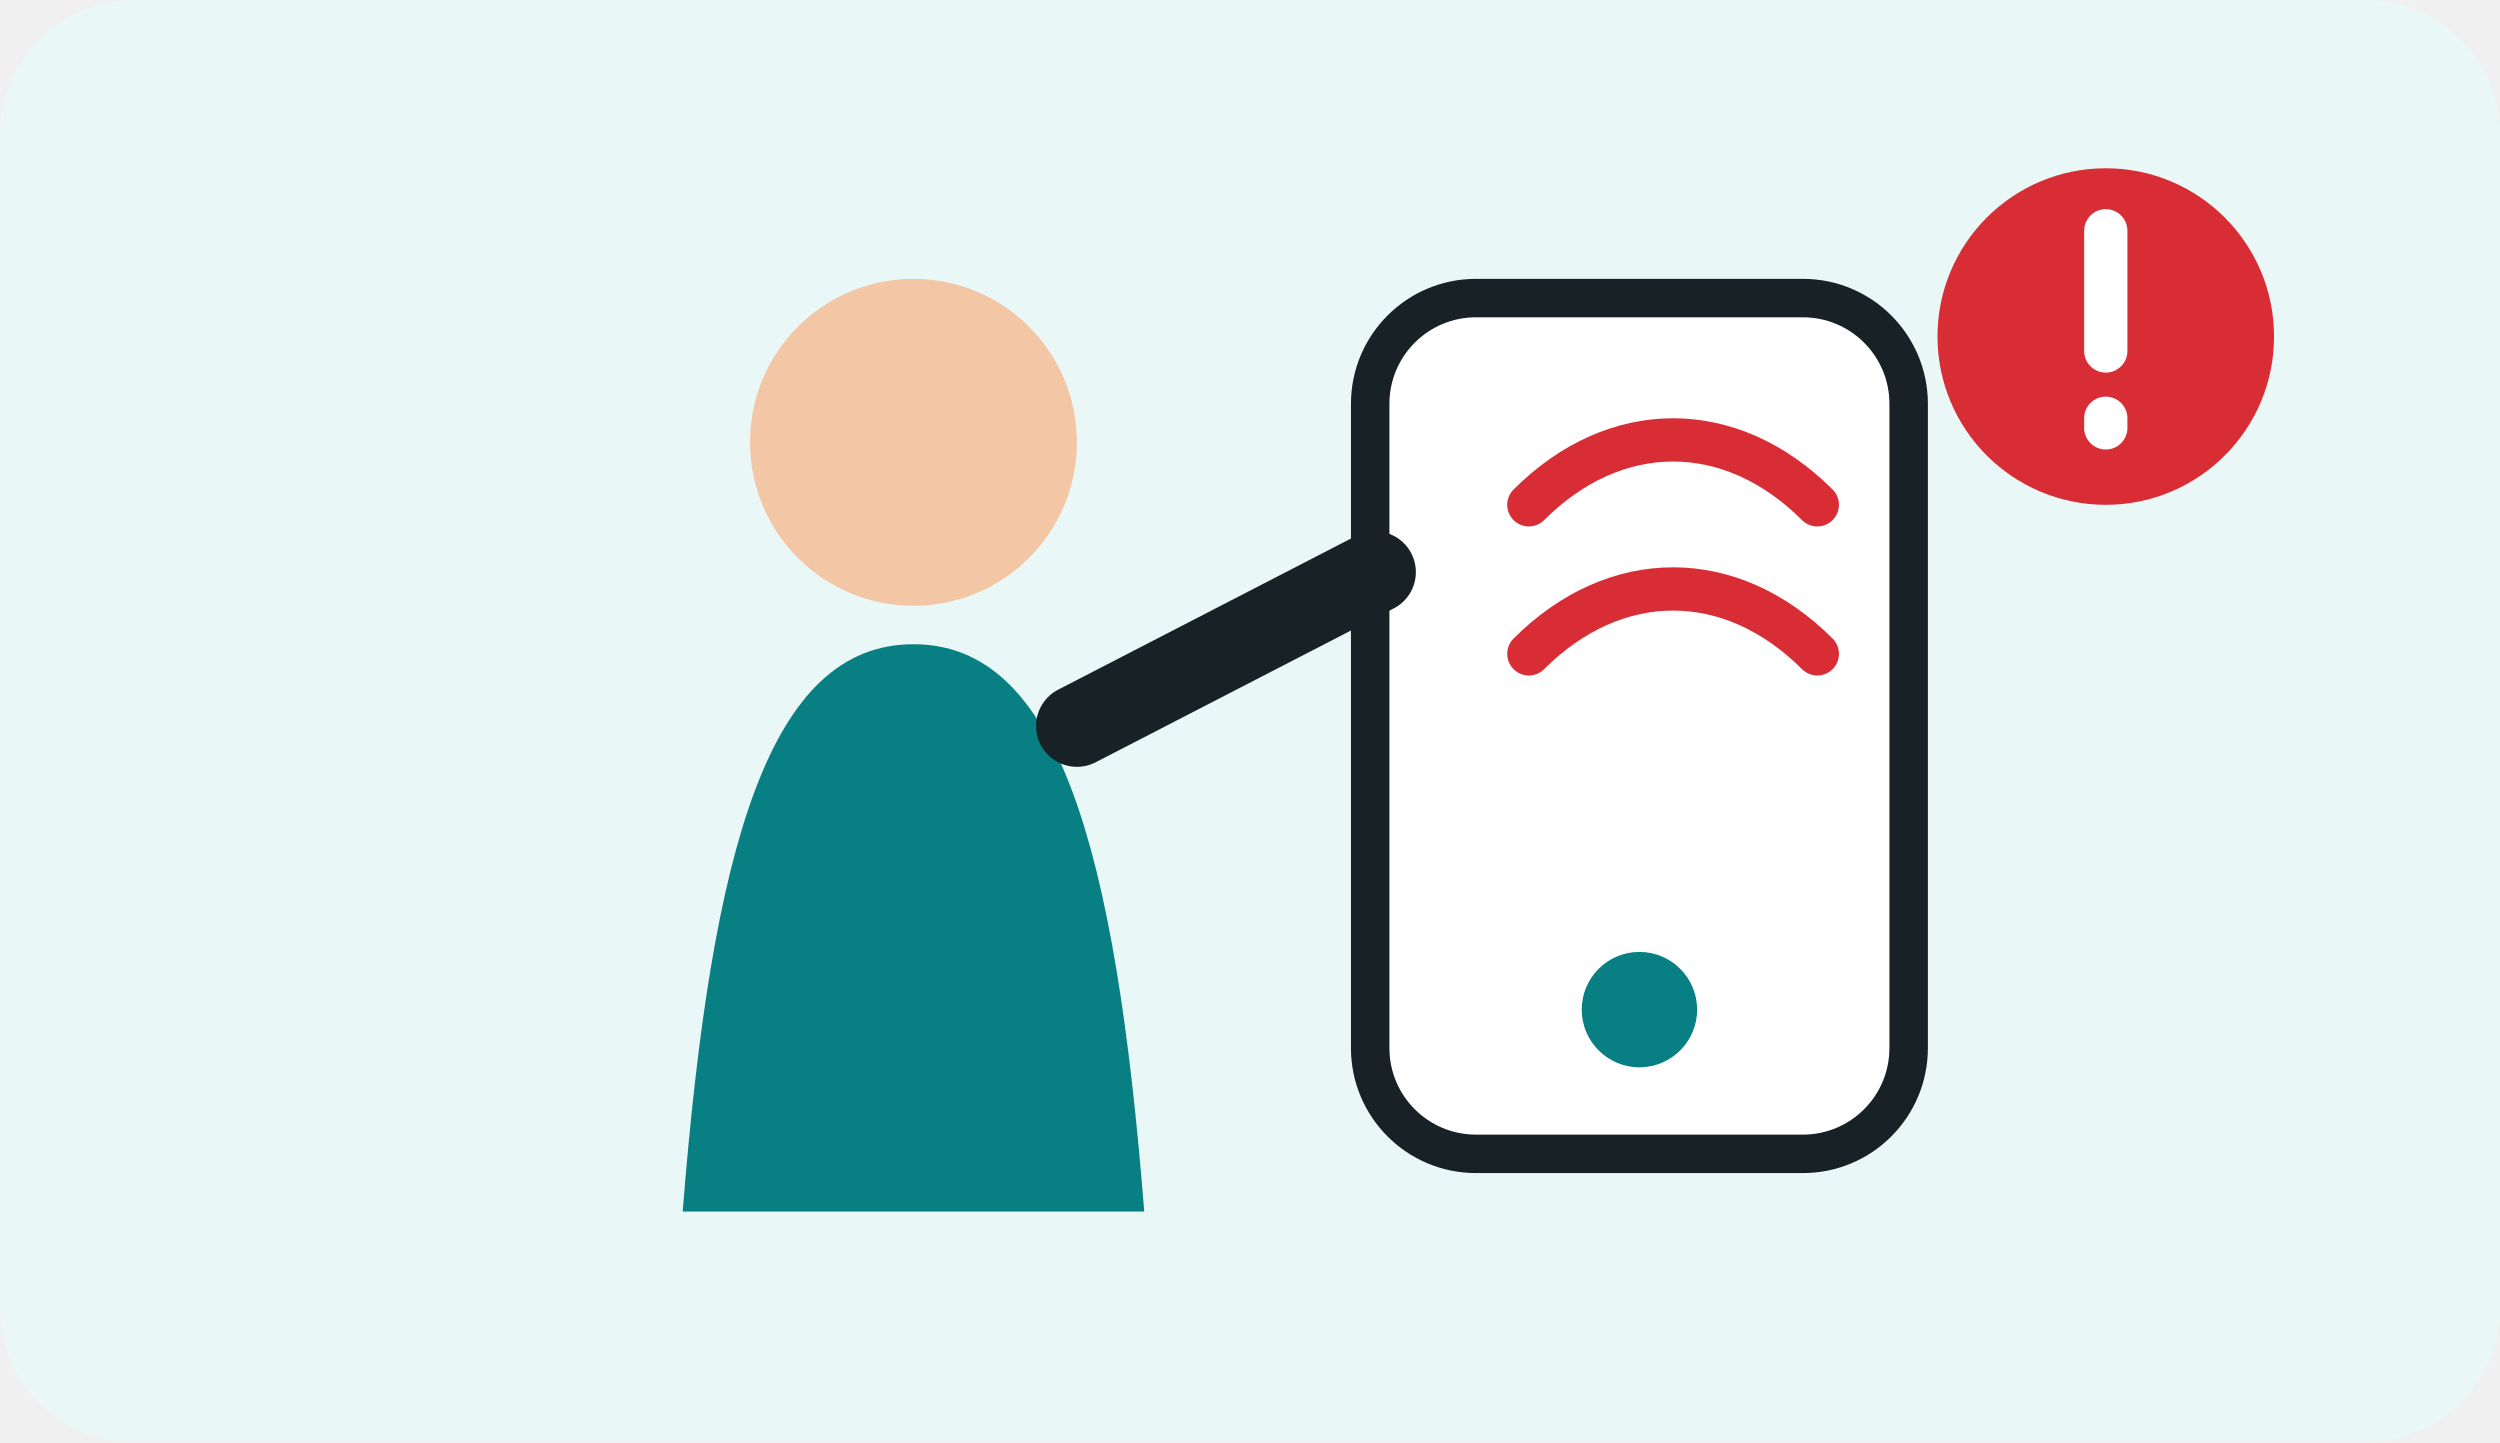
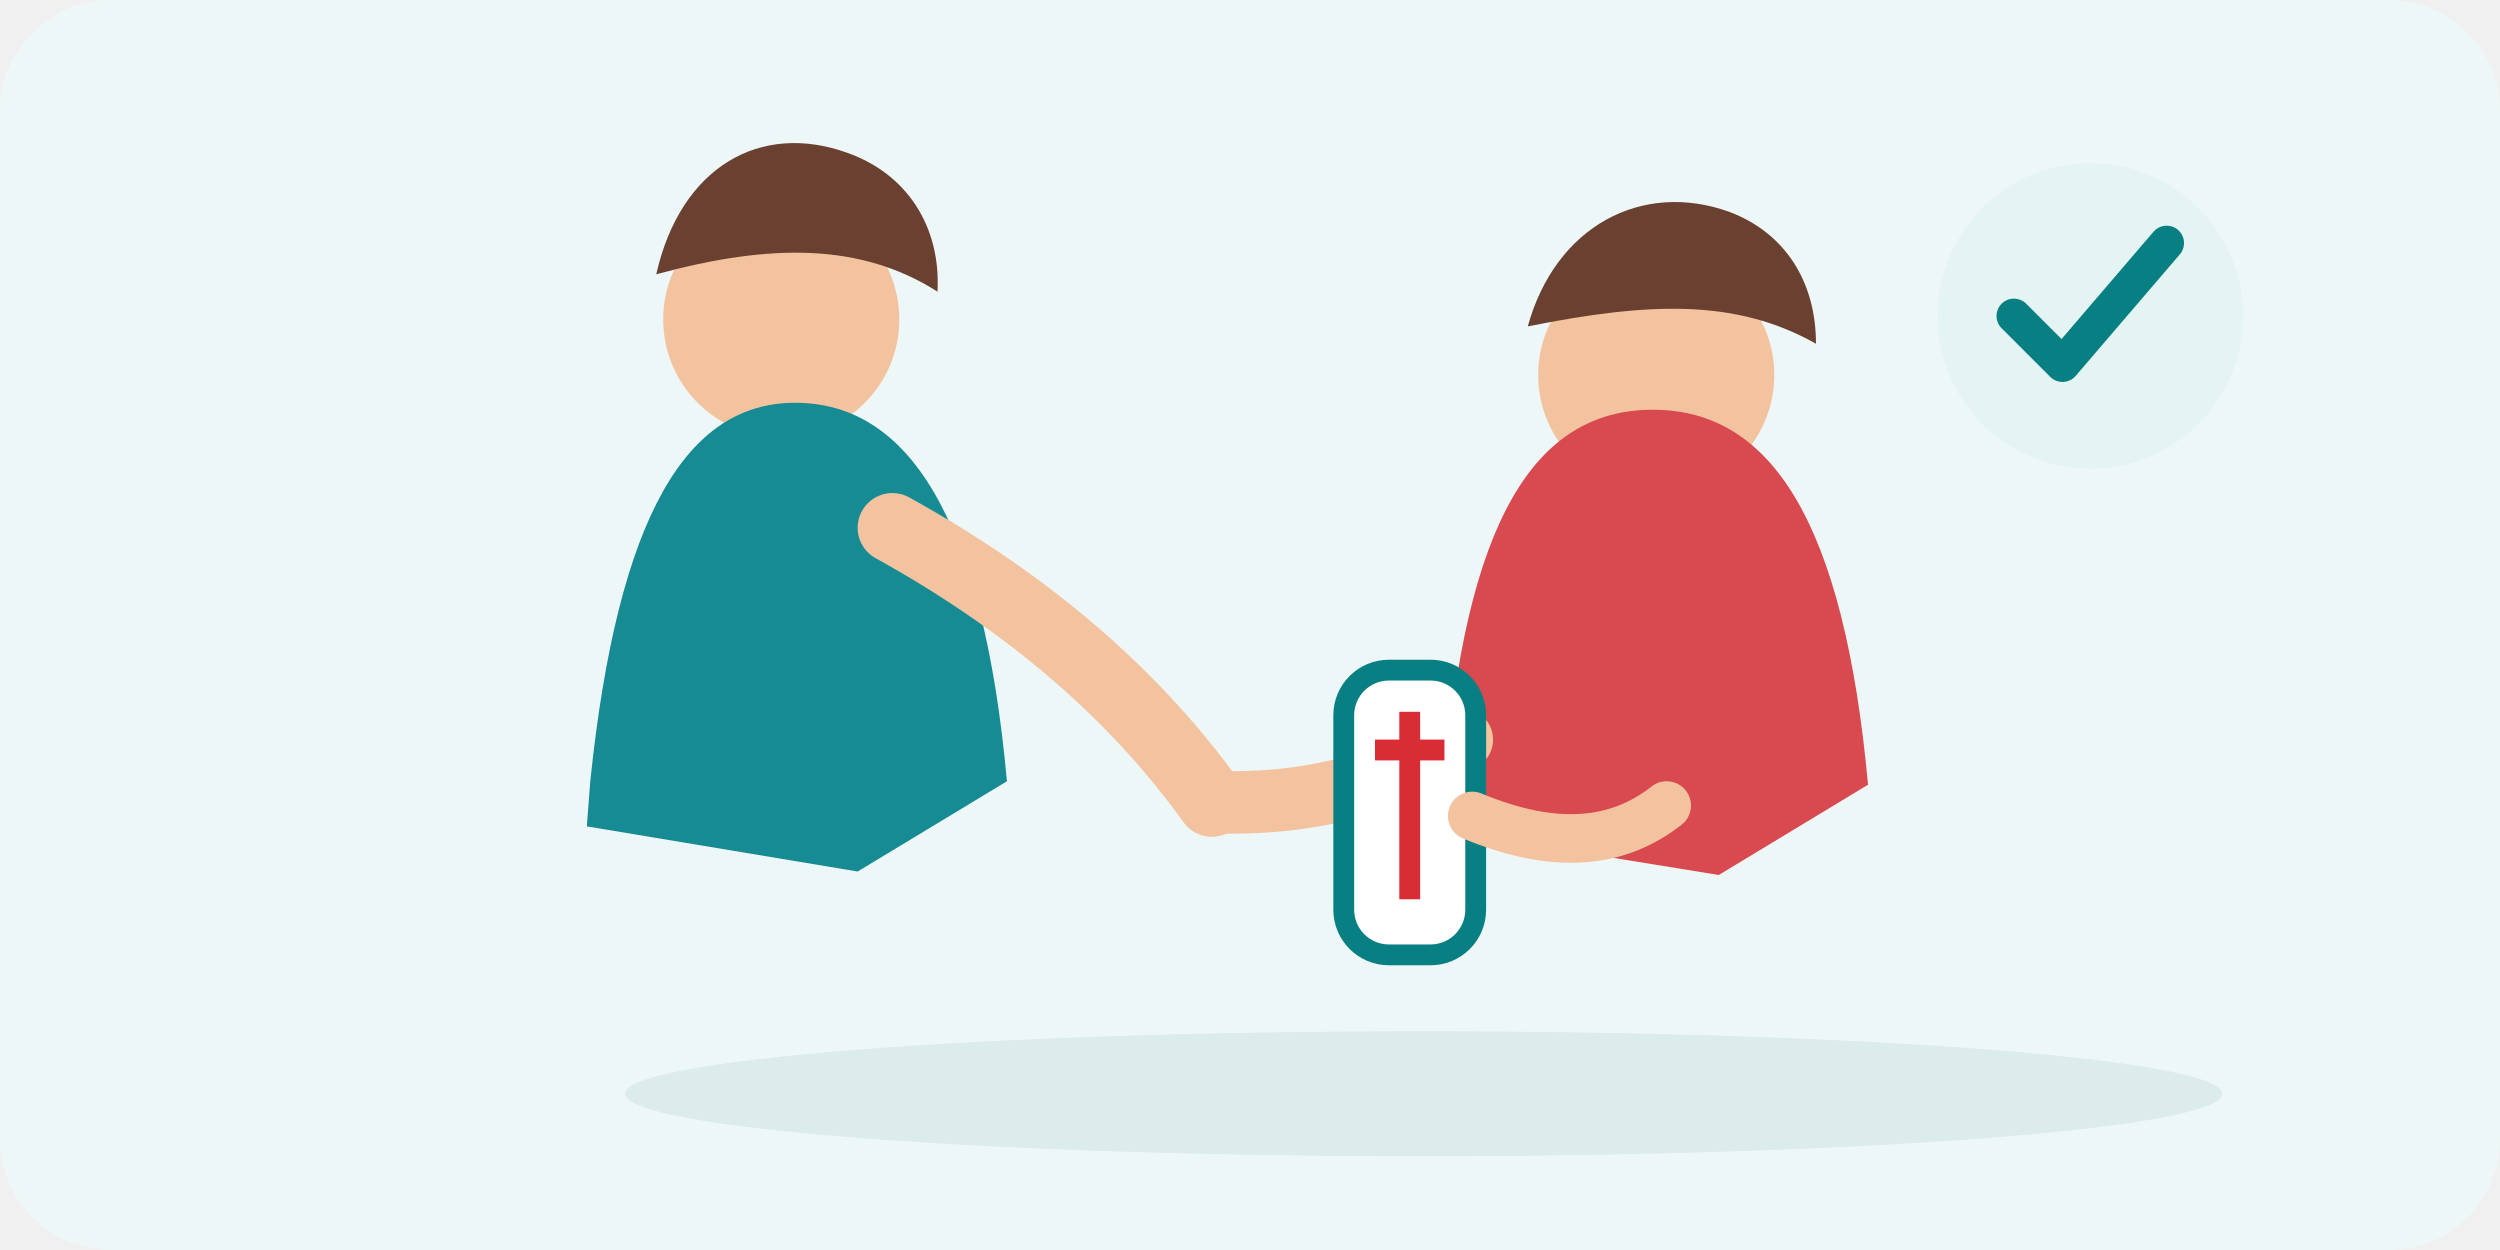
- <svg xmlns="http://www.w3.org/2000/svg" viewBox="0 0 520 300">
-   <rect width="520" height="300" rx="28" fill="#EAF7F7" />
-   <circle cx="190" cy="92" r="34" fill="#F3C7A5" />
-   <path d="M142 252c6-76 18-118 48-118s42 42 48 118" fill="#087F83" />
-   <rect x="285" y="62" width="112" height="178" rx="22" fill="#fff" stroke="#172126" stroke-width="8" />
-   <circle cx="341" cy="210" r="12" fill="#087F83" />
-   <path d="M318 105c18-18 42-18 60 0M318 136c18-18 42-18 60 0" fill="none" stroke="#D92D36" stroke-width="9" stroke-linecap="round" />
-   <path d="M224 151l62-32" stroke="#172126" stroke-width="17" stroke-linecap="round" />
-   <circle cx="438" cy="70" r="35" fill="#D92D36" />
-   <path d="M438 48v25M438 87v2" stroke="#fff" stroke-width="9" stroke-linecap="round" />
+ <svg xmlns="http://www.w3.org/2000/svg" viewBox="0 0 720 360">
+   <rect width="720" height="360" rx="32" fill="#EEF7F7" />
+   <ellipse cx="410" cy="315" rx="230" ry="18" fill="#DCEBEC" />
+   <circle cx="477" cy="108" r="34" fill="#F3C39F" />
+   <path d="M440 94c8-29 33-42 58-33 16 6 25 20 25 38-23-13-48-12-83-5z" fill="#6A4031" />
+   <path d="M416 226c6-76 26-108 60-108s55 32 62 108l-43 26-80-13z" fill="#D94A50" />
+   <circle cx="225" cy="92" r="34" fill="#F3C39F" />
+   <path d="M189 79c7-31 30-44 55-35 17 6 27 21 26 40-22-14-48-14-81-5z" fill="#6A4031" />
+   <path d="M170 225c8-77 28-109 59-109 32 0 54 32 61 109l-43 26-78-13z" fill="#168B94" />
+   <path d="M257 152c38 21 69 47 92 79" fill="none" stroke="#F3C39F" stroke-width="20" stroke-linecap="round" />
+   <path d="M349 231c27 1 51-5 72-18" fill="none" stroke="#F3C39F" stroke-width="18" stroke-linecap="round" />
+   <rect x="387" y="193" width="38" height="82" rx="13" fill="#fff" stroke="#087F83" stroke-width="6" />
+   <path d="M406 205v54" stroke="#D92D36" stroke-width="6" />
+   <path d="M396 216h20" stroke="#D92D36" stroke-width="6" />
+   <path d="M424 235c24 10 42 8 56-3" fill="none" stroke="#F3C39F" stroke-width="14" stroke-linecap="round" />
+   <circle cx="602" cy="91" r="44" fill="#E4F4F2" />
+   <path d="M580 91l14 14 30-35" fill="none" stroke="#087F83" stroke-width="10" stroke-linecap="round" stroke-linejoin="round" />
</svg>
